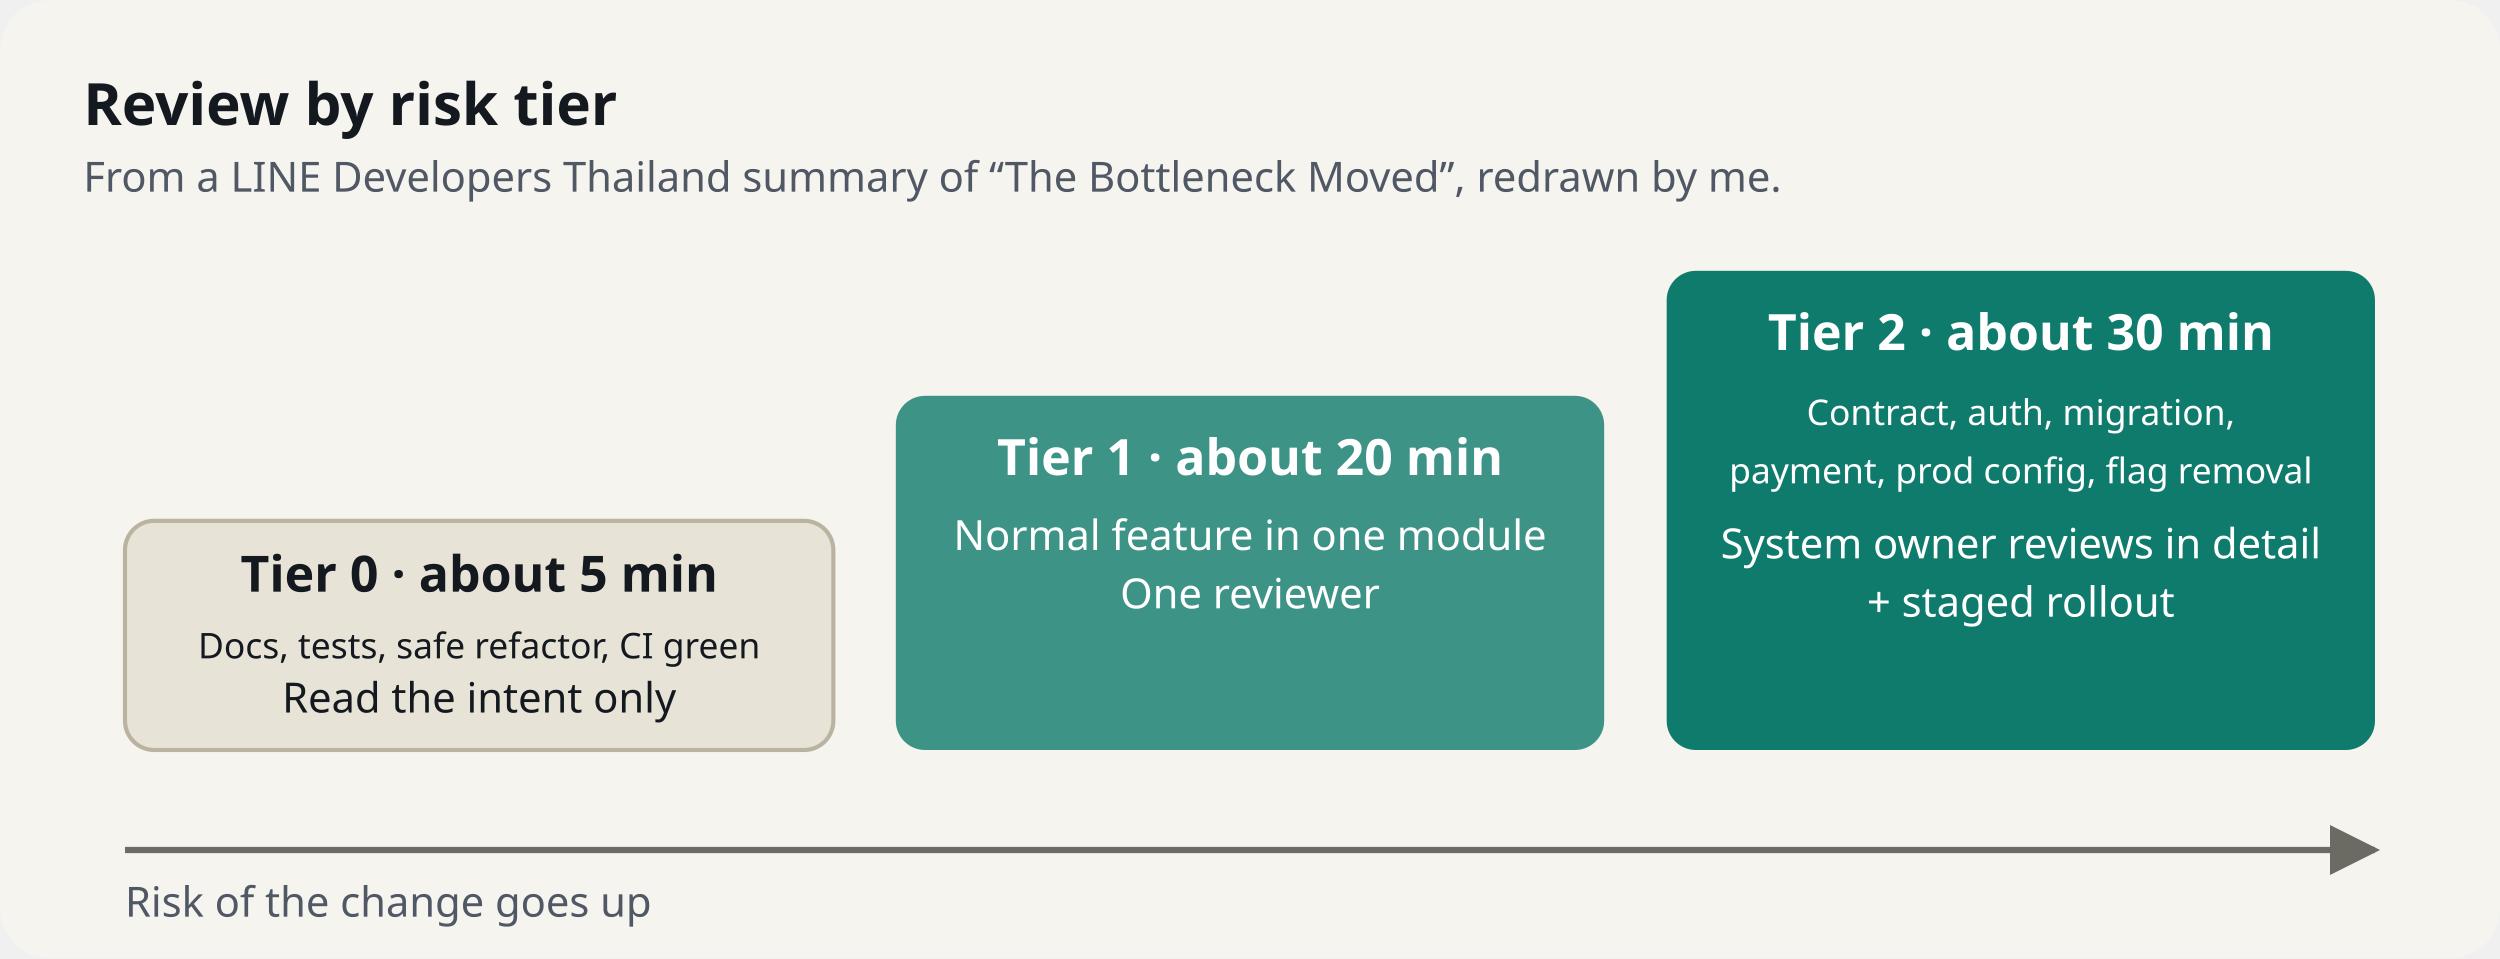
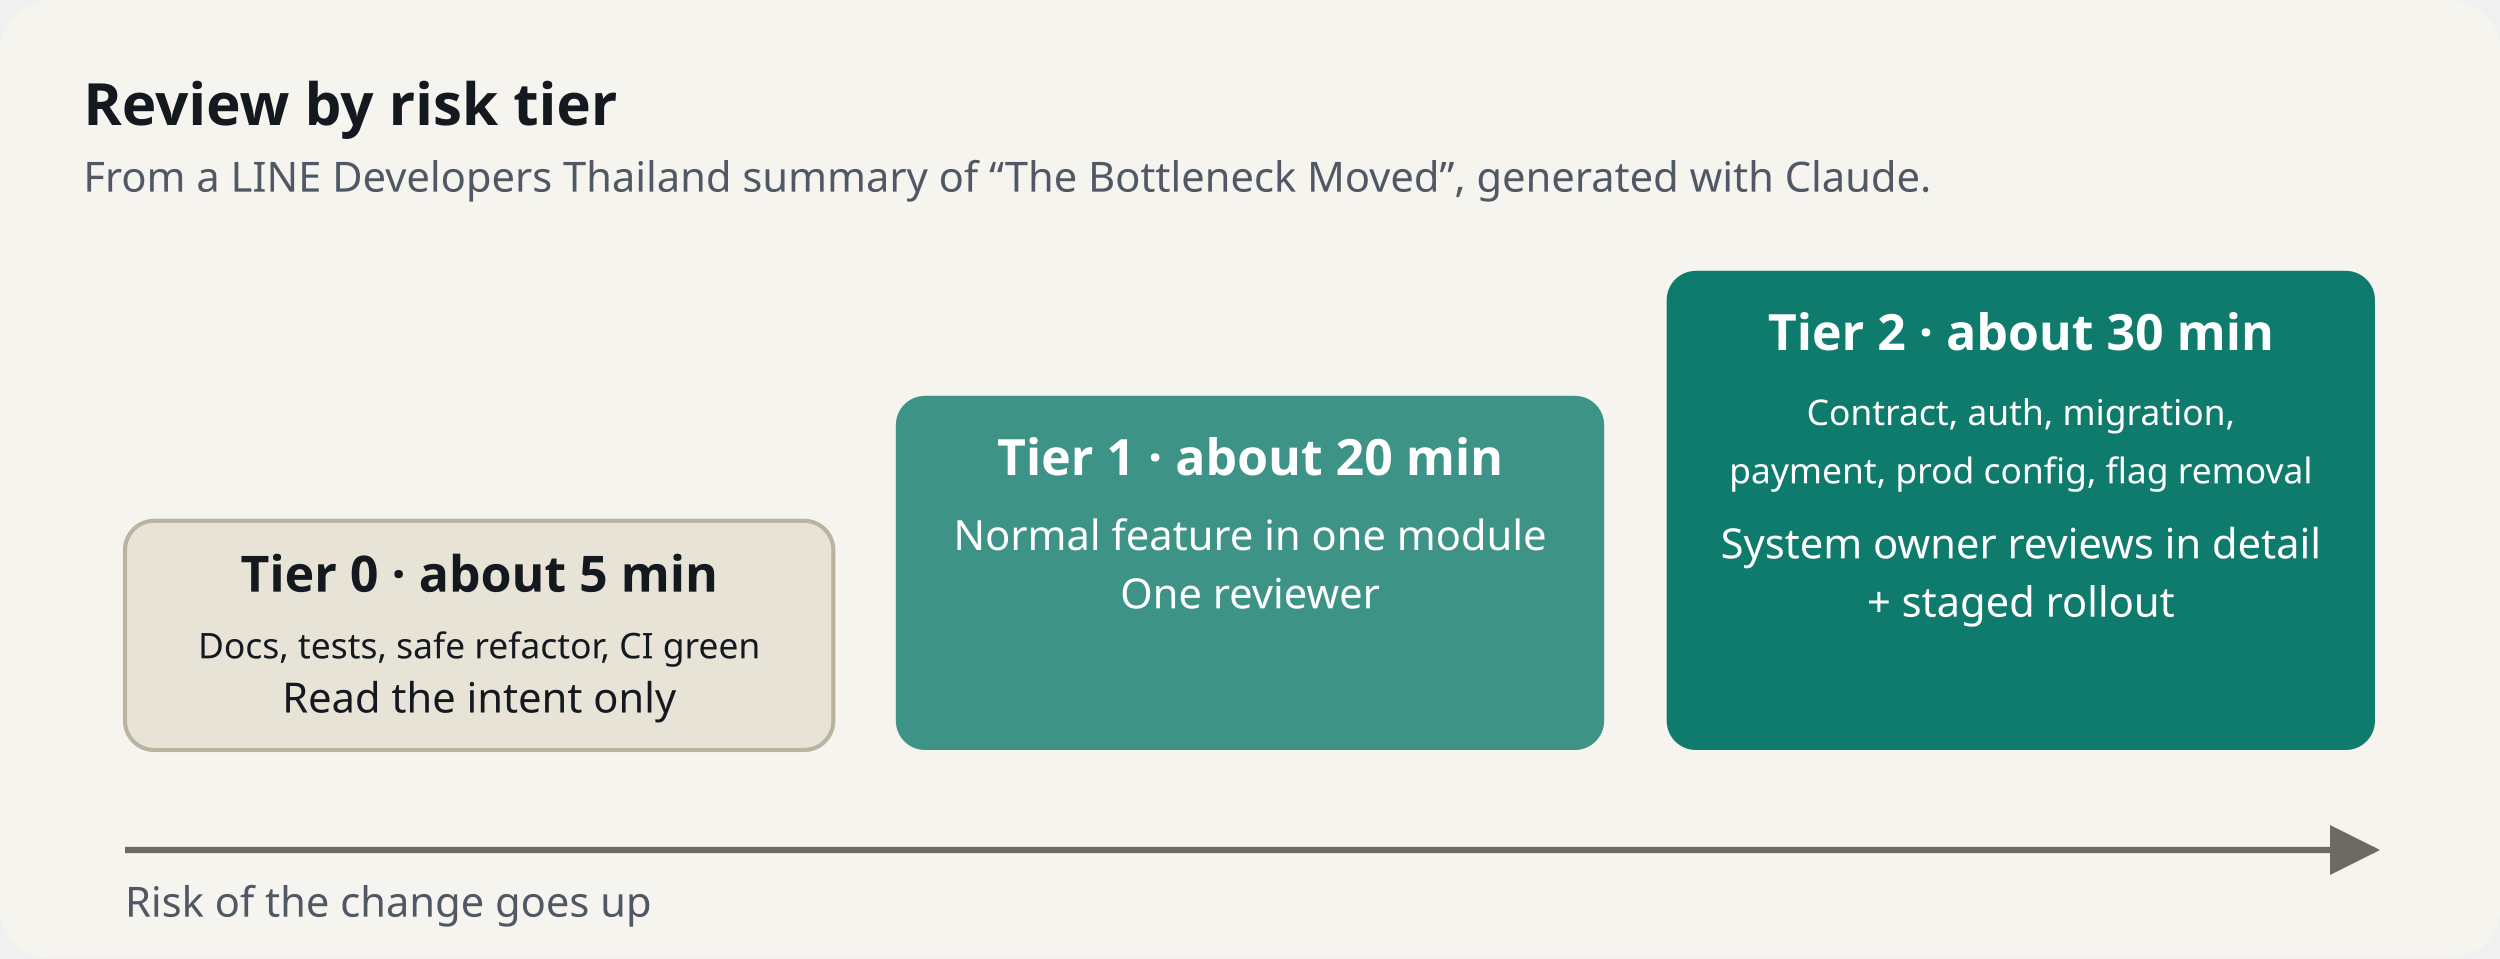
<svg xmlns="http://www.w3.org/2000/svg" viewBox="0 0 1200 460" role="img" aria-label="Three steps rising left to right. Tier 0, about 5 minutes: docs, tests or behaviour-preserving refactors with green CI, read the intent only. Tier 1, about 20 minutes: a normal feature inside one module, one reviewer. Tier 2, about 30 minutes plus staged rollout: contracts, auth, migrations, payments, prod config, the system owner reviews in detail. An arrow underneath shows the risk of the change increasing.">
  <defs>
    <marker id="b" viewBox="0 0 10 10" refX="9" refY="5" markerWidth="8" markerHeight="8" orient="auto">
      <path d="M0 0 L10 5 L0 10 z" fill="#6B6A63" />
    </marker>
  </defs>
  <rect width="1200" height="460" rx="24" fill="#F6F4EE" />
  <text x="40" y="60" font-family="system-ui, sans-serif" font-size="28" font-weight="700" fill="#14181F">Review by risk tier</text>
-   <text x="40" y="92" font-family="system-ui, sans-serif" font-size="20" fill="#4F5864">From a LINE Developers Thailand summary of “The Bottleneck Moved”, redrawn by me.</text>
+   <text x="40" y="92" font-family="system-ui, sans-serif" font-size="20" fill="#4F5864">From a LINE Developers Thailand summary of “The Bottleneck Moved”, generated with Claude.</text>
  <g font-family="system-ui, sans-serif" text-anchor="middle">
    <rect x="60" y="250" width="340" height="110" rx="14" fill="#E7E3D6" stroke="#B9B3A0" stroke-width="2" />
    <text x="230" y="284" font-size="24" font-weight="700" fill="#14181F">Tier 0 · about 5 min</text>
    <text x="230" y="316" font-size="17" fill="#14181F">Docs, tests, safe refactor, CI green</text>
    <text x="230" y="342" font-size="20" fill="#14181F">Read the intent only</text>
    <rect x="430" y="190" width="340" height="170" rx="14" fill="#0F7B6C" fill-opacity="0.8" />
    <text x="600" y="228" font-size="24" font-weight="700" fill="#FFFFFF">Tier 1 · about 20 min</text>
    <text x="600" y="264" font-size="20" fill="#FFFFFF">Normal feature in one module</text>
    <text x="600" y="292" font-size="20" fill="#FFFFFF">One reviewer</text>
    <rect x="800" y="130" width="340" height="230" rx="14" fill="#0F7B6C" />
    <text x="970" y="168" font-size="24" font-weight="700" fill="#FFFFFF">Tier 2 · about 30 min</text>
    <text x="970" y="204" font-size="17" fill="#FFFFFF">Contract, auth, migration,</text>
    <text x="970" y="232" font-size="17" fill="#FFFFFF">payment, prod config, flag removal</text>
    <text x="970" y="268" font-size="20" fill="#FFFFFF">System owner reviews in detail</text>
    <text x="970" y="296" font-size="20" fill="#FFFFFF">+ staged rollout</text>
  </g>
  <line x1="60" y1="408" x2="1140" y2="408" stroke="#6B6A63" stroke-width="3" marker-end="url(#b)" />
  <text x="60" y="440" font-family="system-ui, sans-serif" font-size="20" fill="#4F5864">Risk of the change goes up</text>
</svg>
